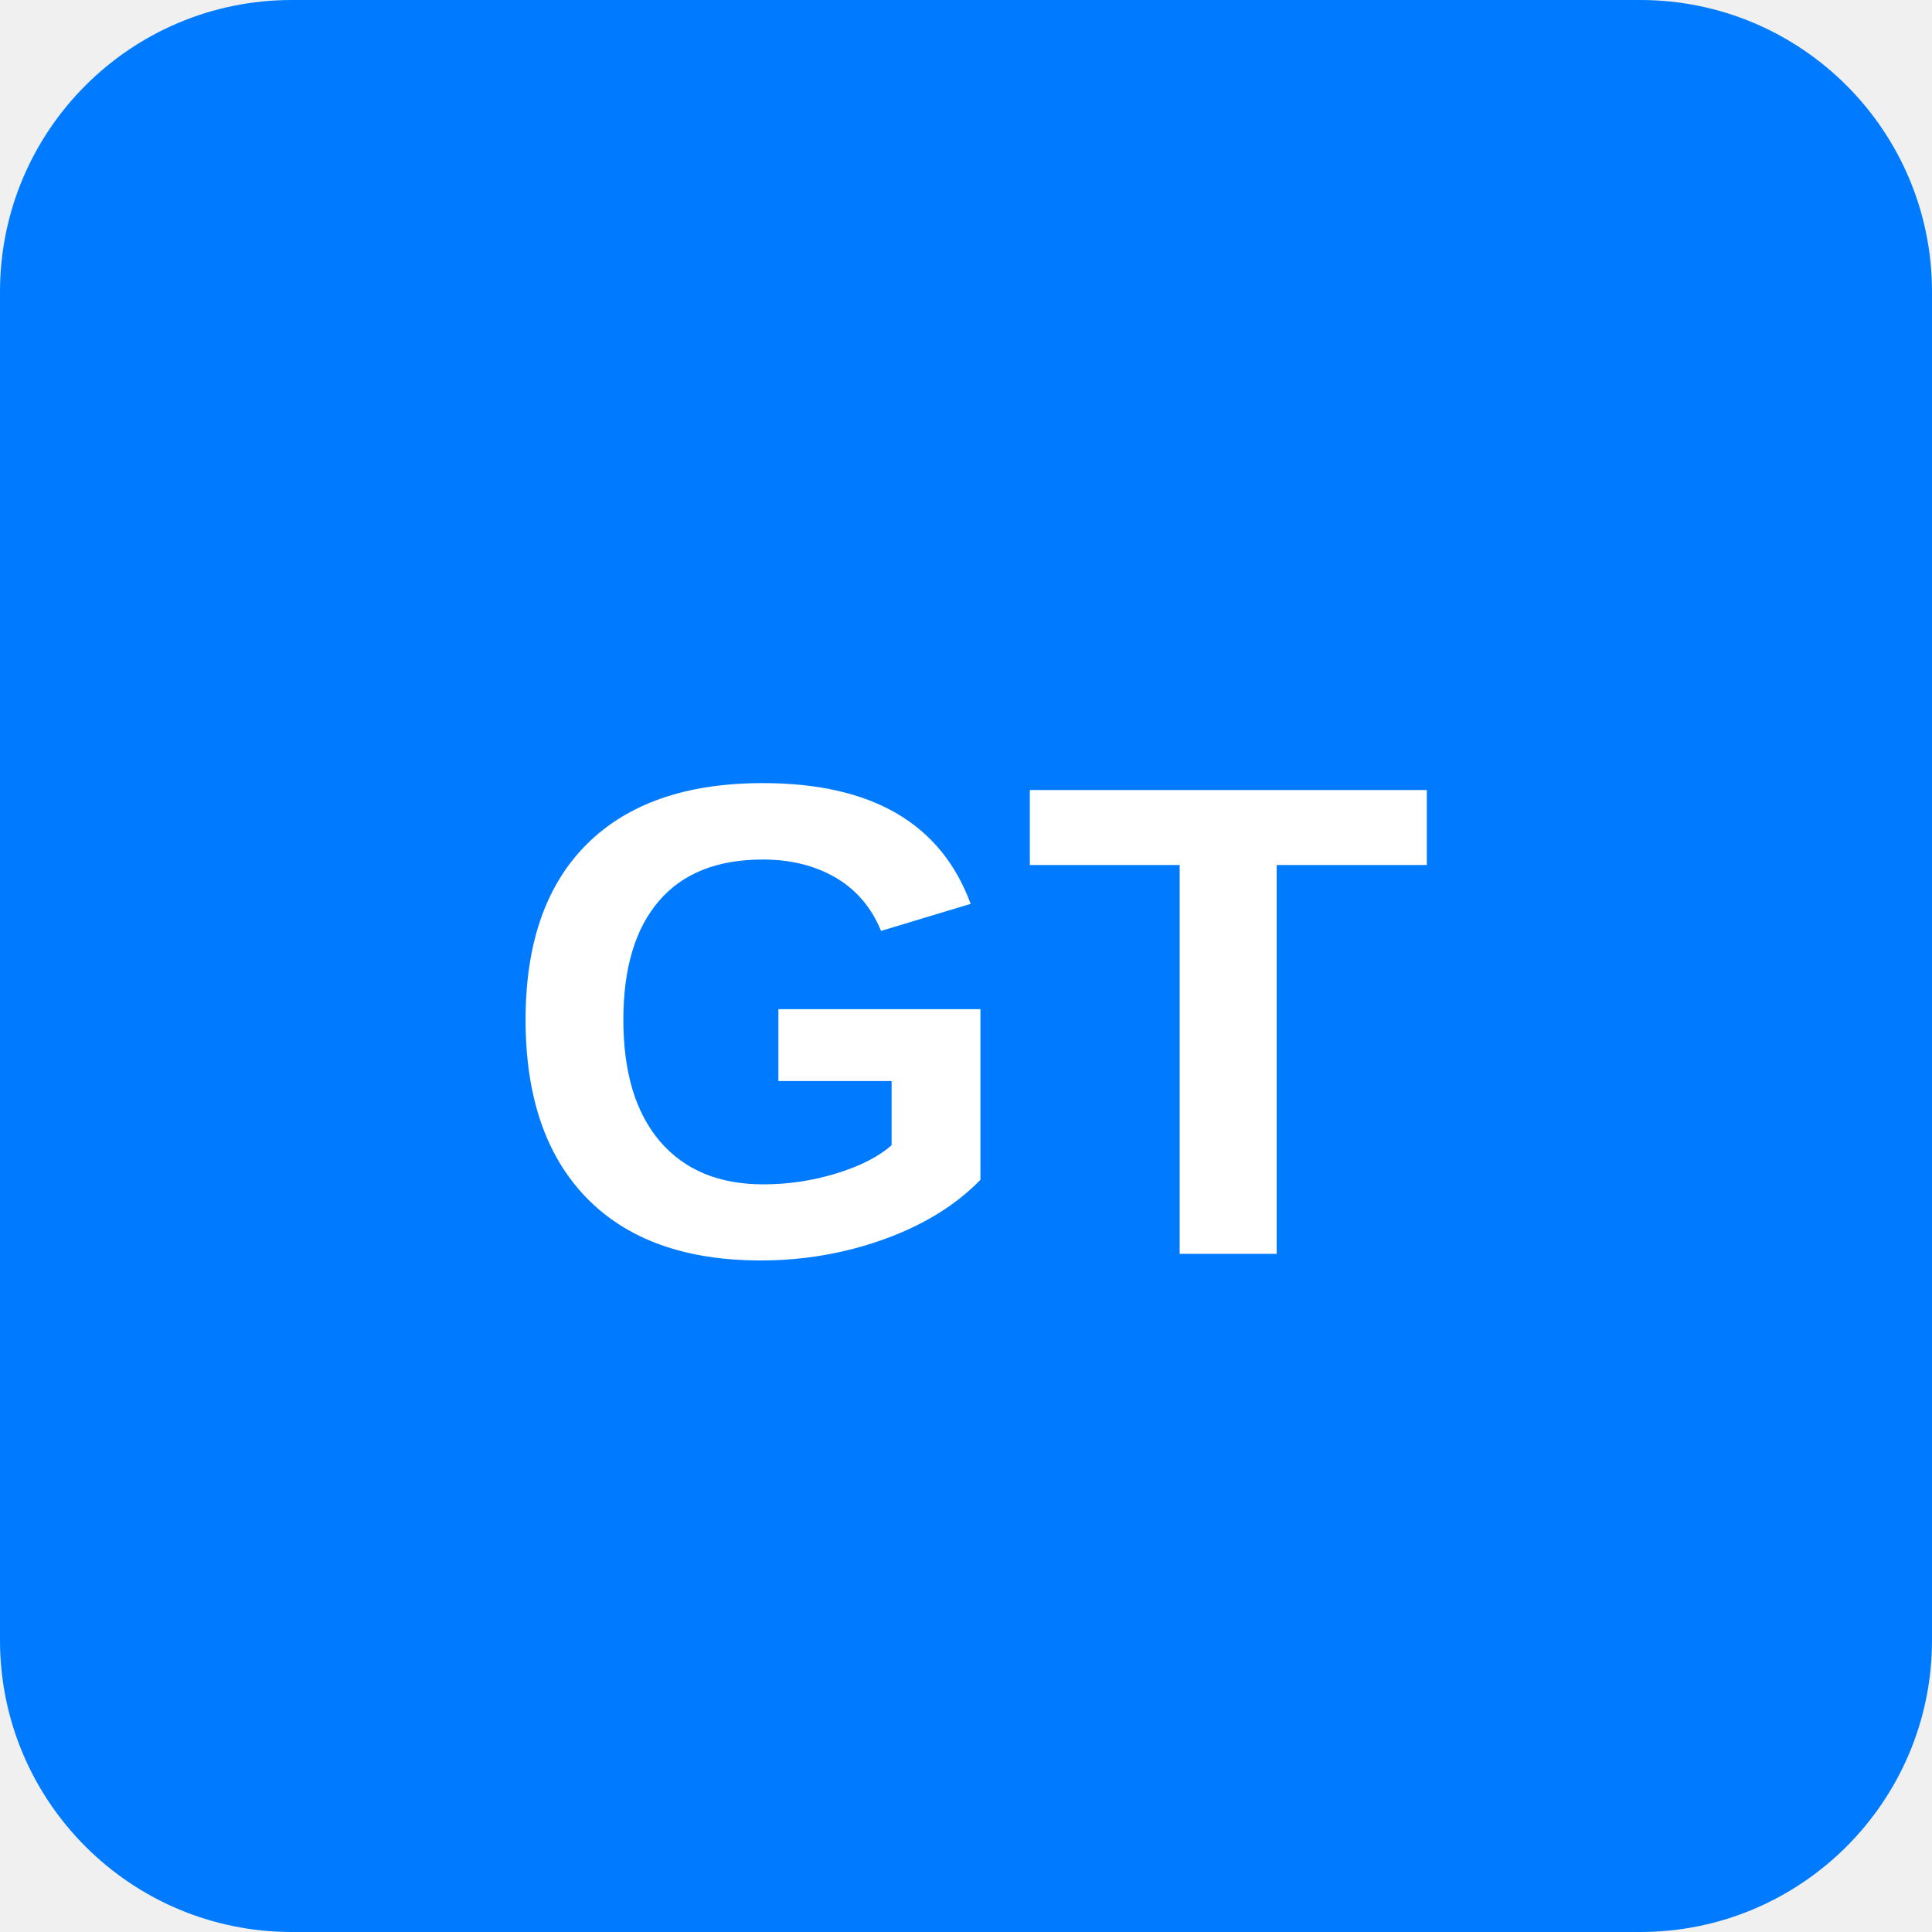
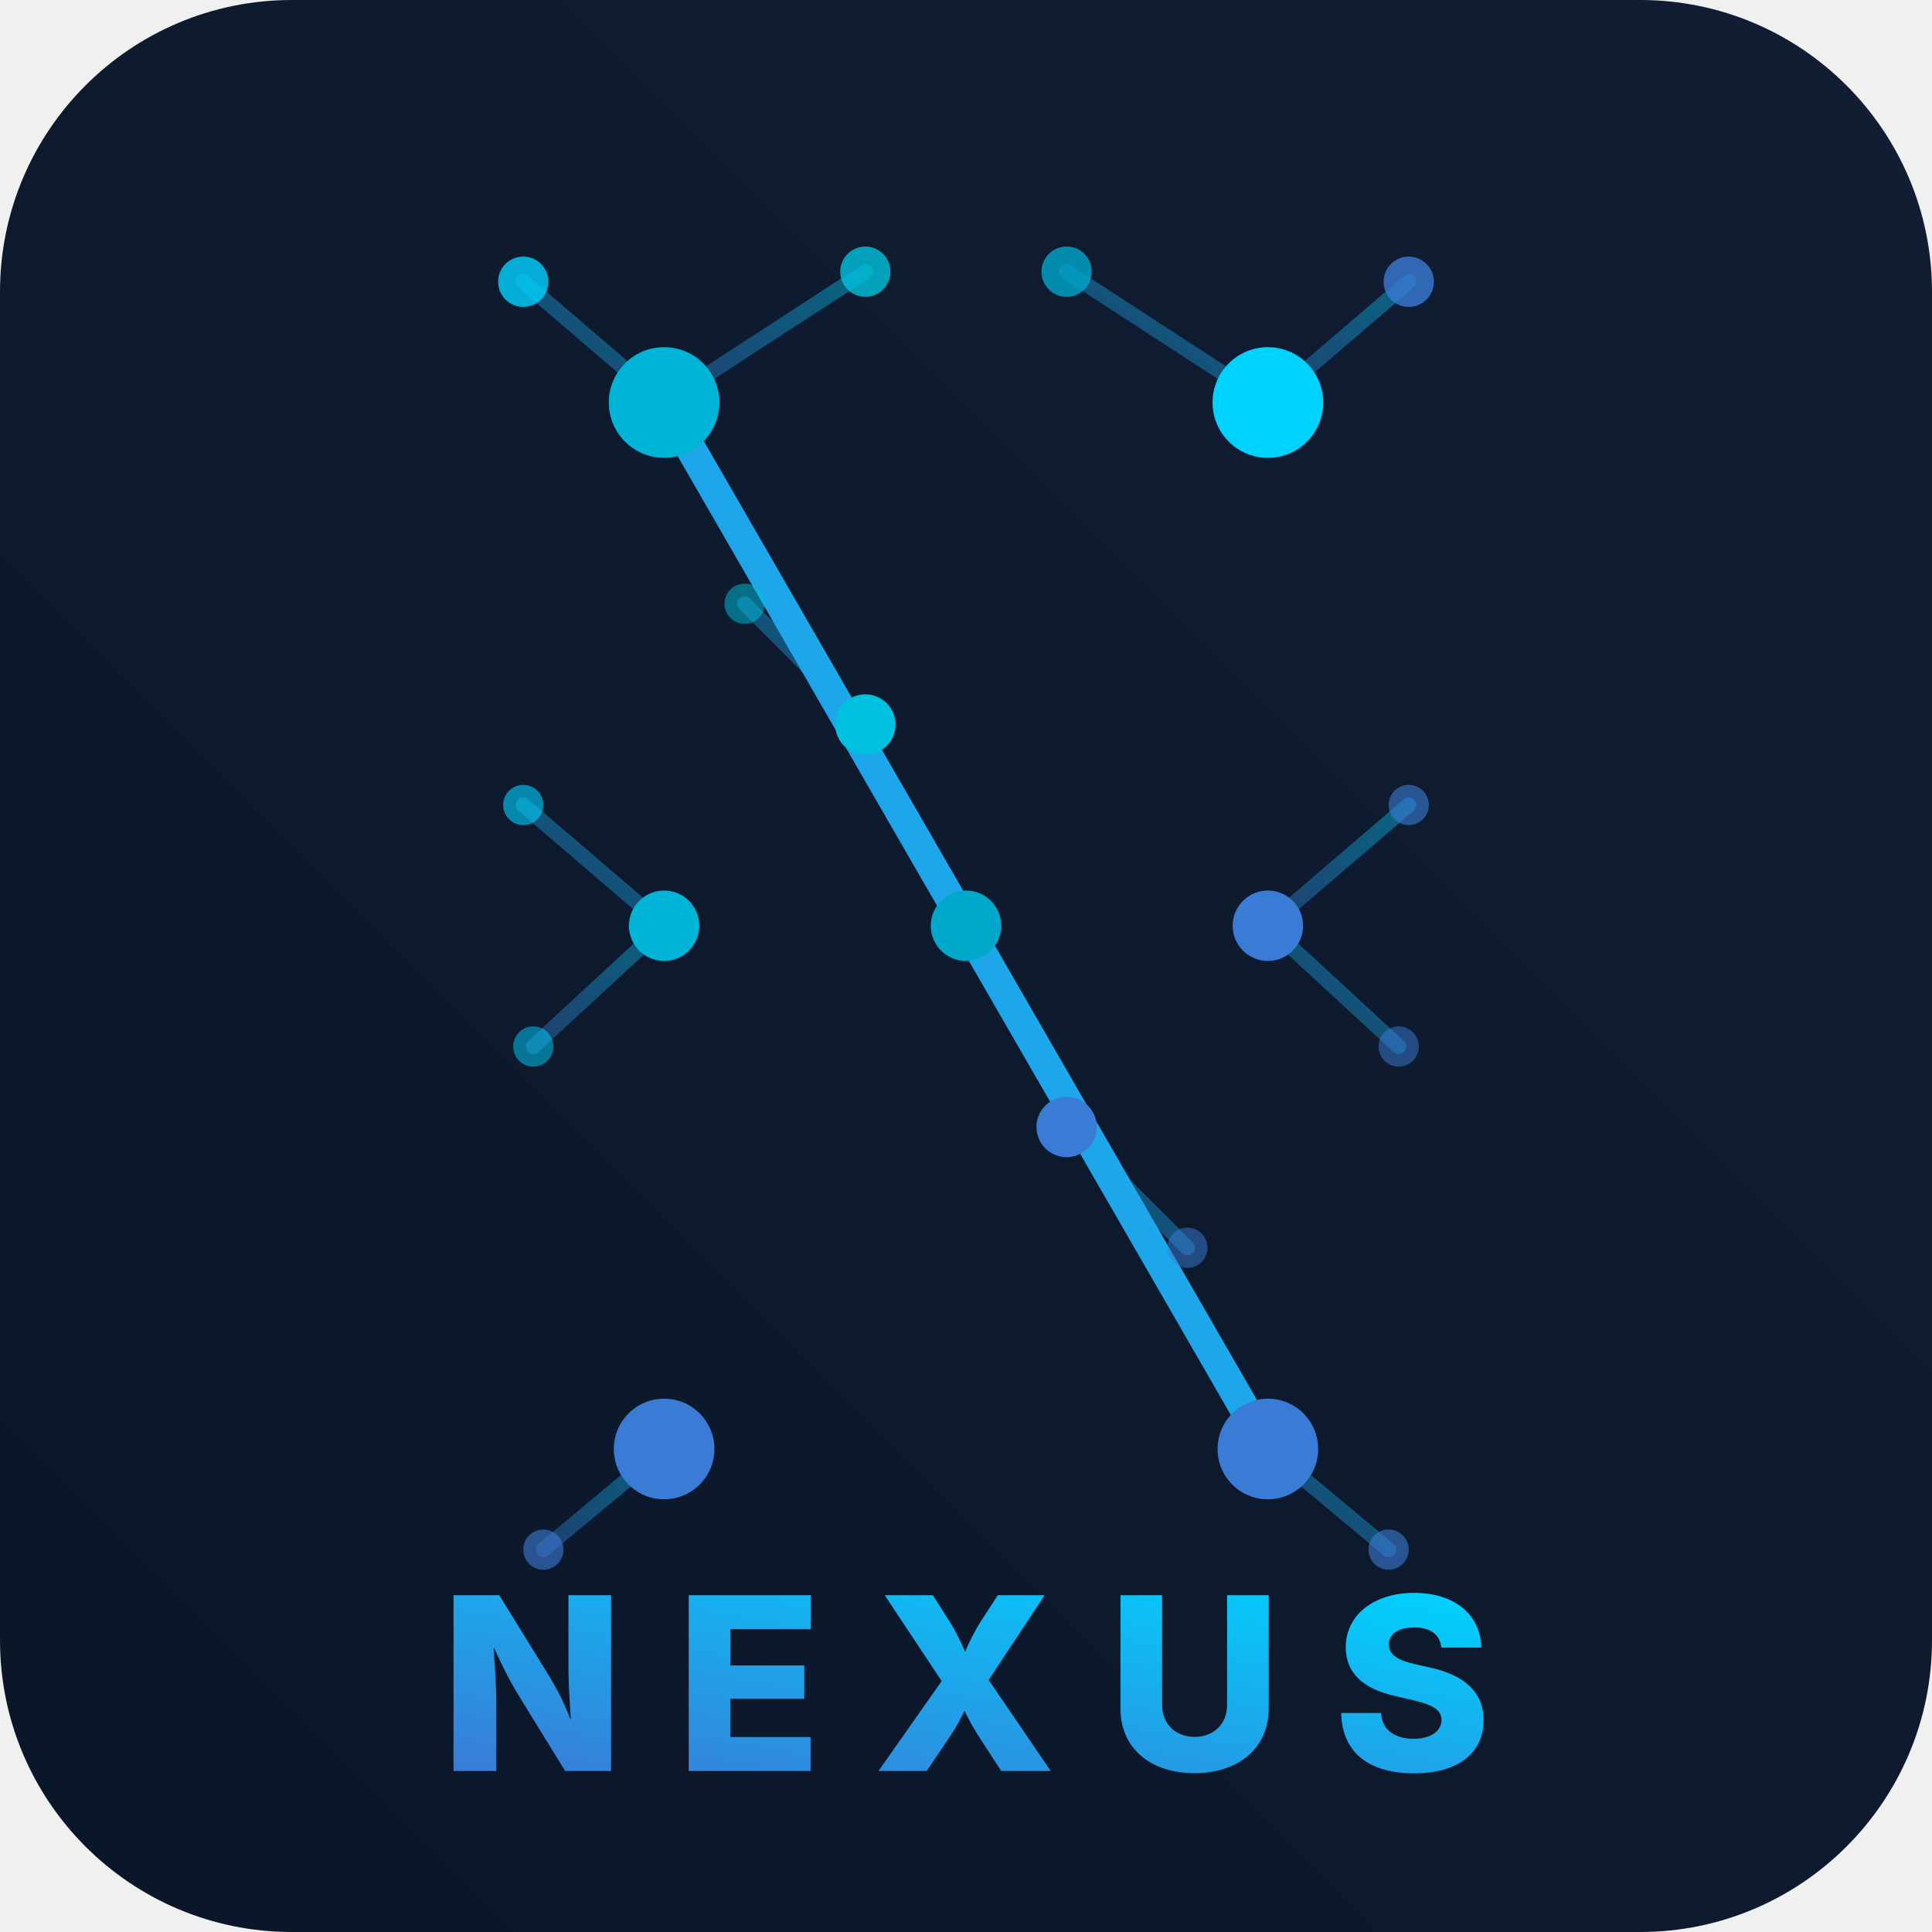
<svg xmlns="http://www.w3.org/2000/svg" width="192" height="192" viewBox="0 0 192 192">
-   <rect width="192" height="192" rx="29" fill="#007bff" />
-   <text x="50%" y="55%" dominant-baseline="middle" text-anchor="middle" font-family="Arial, sans-serif" font-weight="bold" font-size="67" fill="white">GT</text>
+   <defs>
+     <linearGradient id="bg" x1="0%" y1="100%" x2="100%" y2="0%">
+       <stop offset="0%" stop-color="#0a1628" />
+       <stop offset="100%" stop-color="#111d33" />
+     </linearGradient>
+     <linearGradient id="nxG" x1="0%" y1="100%" x2="100%" y2="0%">
+       <stop offset="0%" stop-color="#3a7bd5" />
+       <stop offset="100%" stop-color="#00D2FF" />
+     </linearGradient>
+     <linearGradient id="nxGL" x1="0%" y1="100%" x2="100%" y2="0%">
+       <stop offset="0%" stop-color="#3a7bd5" stop-opacity="0.4" />
+       <stop offset="100%" stop-color="#00D2FF" stop-opacity="0.4" />
+     </linearGradient>
+   </defs>
+   <rect width="192" height="192" rx="29" fill="url(#bg)" />
+   <g transform="translate(46, 24)">
+     <g stroke="url(#nxG)" stroke-width="3" stroke-linecap="round" fill="none">
+       <line x1="20" y1="120" x2="20" y2="16" />
+       <line x1="20" y1="16" x2="80" y2="120" />
+       <line x1="80" y1="120" x2="80" y2="16" />
+     </g>
+     <g stroke="url(#nxGL)" stroke-width="1.5" stroke-linecap="round" fill="none">
+       <line x1="20" y1="16" x2="6" y2="4" />
+       <line x1="20" y1="16" x2="40" y2="3" />
+       <line x1="80" y1="16" x2="60" y2="3" />
+       <line x1="80" y1="16" x2="94" y2="4" />
+       <line x1="40" y1="3" x2="60" y2="3" />
+       <line x1="20" y1="68" x2="6" y2="56" />
+       <line x1="20" y1="68" x2="7" y2="80" />
+       <line x1="80" y1="68" x2="94" y2="56" />
+       <line x1="80" y1="68" x2="93" y2="80" />
+       <line x1="40" y1="48" x2="28" y2="36" />
+       <line x1="60" y1="88" x2="72" y2="100" />
+       <line x1="20" y1="120" x2="8" y2="130" />
+       <line x1="80" y1="120" x2="92" y2="130" />
+     </g>
+     <circle cx="20" cy="120" r="5" fill="#3a7bd5" />
+     <circle cx="20" cy="16" r="5.5" fill="#00B4D8" />
+     <circle cx="80" cy="120" r="5" fill="#3a7bd5" />
+     <circle cx="80" cy="16" r="5.5" fill="#00D2FF" />
+     <circle cx="20" cy="68" r="3.5" fill="#00B4D8" />
+     <circle cx="80" cy="68" r="3.5" fill="#3a7bd5" />
+     <circle cx="50" cy="68" r="3.5" fill="#00A8CC" />
+     <circle cx="40" cy="48" r="3" fill="#00C2E0" />
+     <circle cx="60" cy="88" r="3" fill="#3a7bd5" />
+     <circle cx="6" cy="4" r="2.5" fill="#00D2FF" opacity="0.8" />
+     <circle cx="40" cy="3" r="2.5" fill="#00C2E0" opacity="0.8" />
+     <circle cx="60" cy="3" r="2.5" fill="#00A8CC" opacity="0.8" />
+     <circle cx="94" cy="4" r="2.5" fill="#3a7bd5" opacity="0.8" />
+     <circle cx="6" cy="56" r="2" fill="#00D2FF" opacity="0.6" />
+     <circle cx="7" cy="80" r="2" fill="#00D2FF" opacity="0.5" />
+     <circle cx="94" cy="56" r="2" fill="#3a7bd5" opacity="0.6" />
+     <circle cx="93" cy="80" r="2" fill="#3a7bd5" opacity="0.5" />
+     <circle cx="28" cy="36" r="2" fill="#00C2E0" opacity="0.5" />
+     <circle cx="72" cy="100" r="2" fill="#3a7bd5" opacity="0.5" />
+     <circle cx="8" cy="130" r="2" fill="#3a7bd5" opacity="0.6" />
+     <circle cx="92" cy="130" r="2" fill="#3a7bd5" opacity="0.6" />
+   </g>
+   <text x="96" y="176" text-anchor="middle" font-family="'Segoe UI', 'Inter', Arial, sans-serif" font-weight="800" font-size="24" letter-spacing="5" fill="url(#nxG)">NEXUS</text>
</svg>
